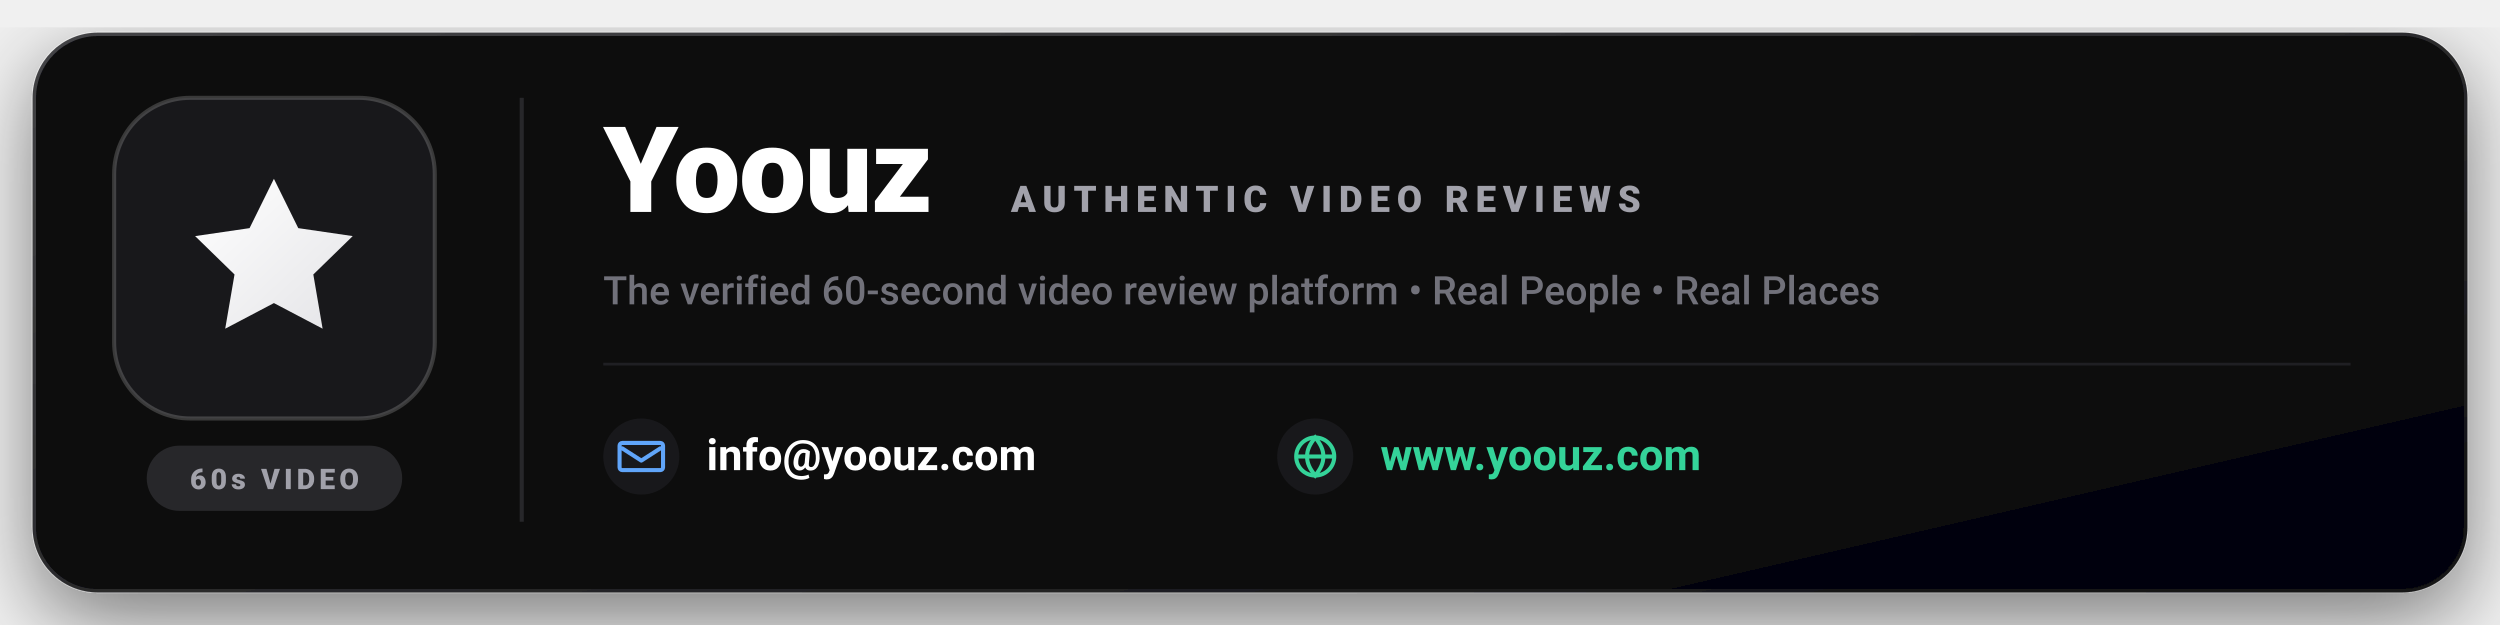
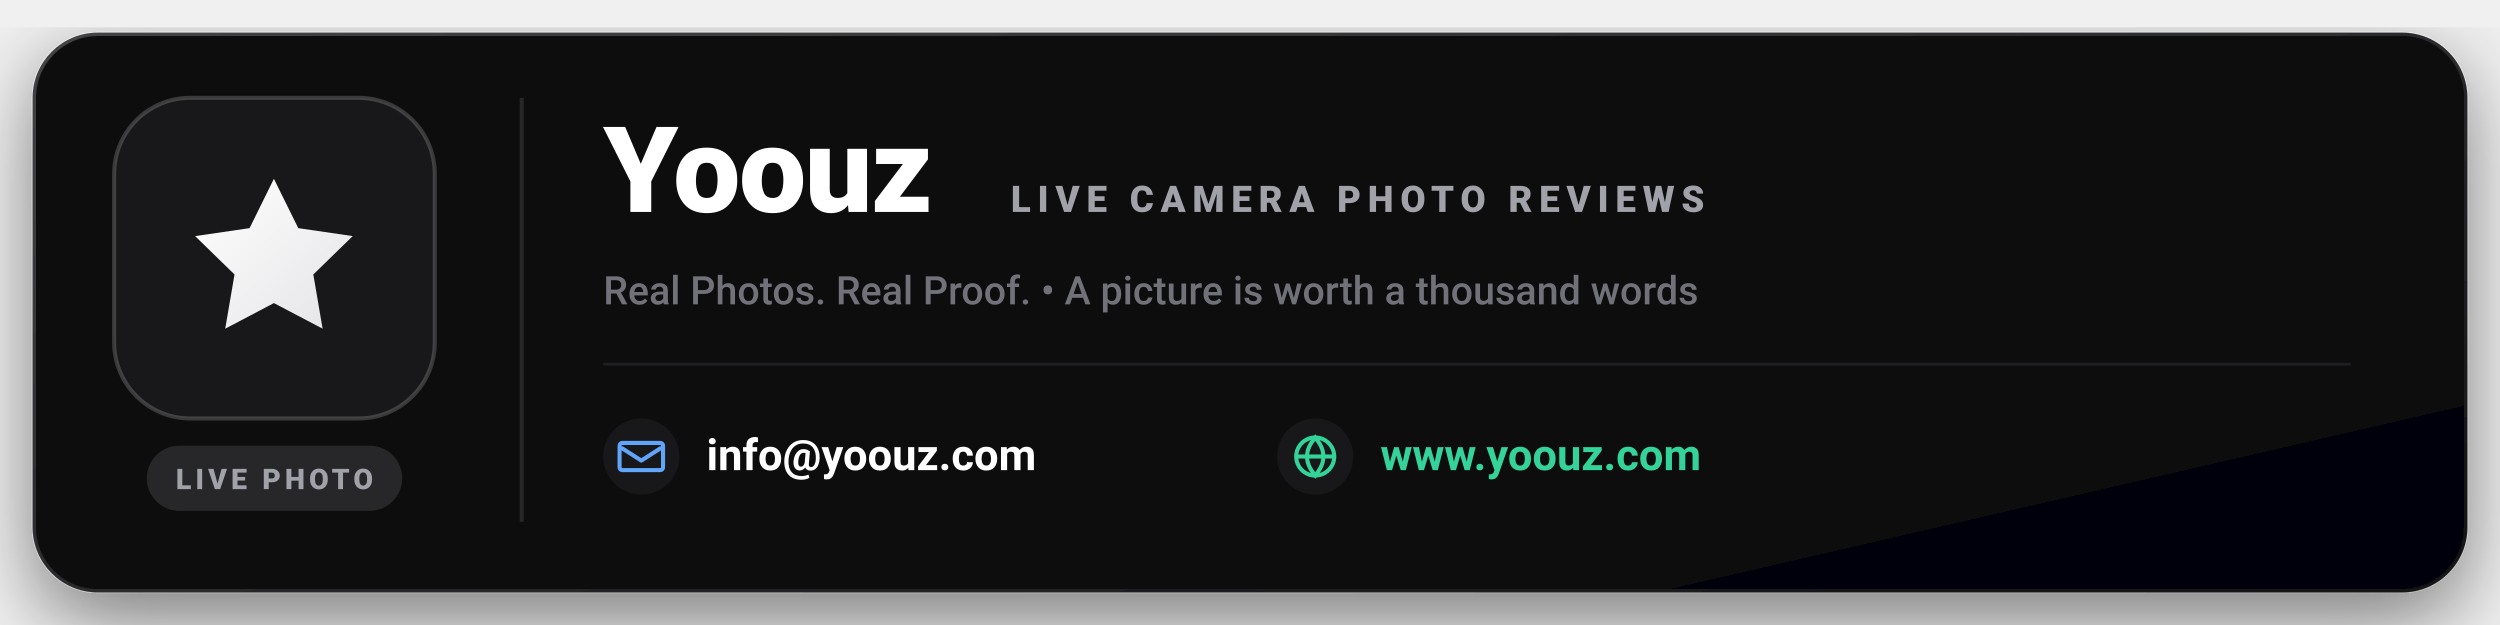
<svg xmlns="http://www.w3.org/2000/svg" width="920" height="230" viewBox="0 0 920 230" fill="none">
  <defs>
    <linearGradient id="cardBg" x1="0%" y1="0%" x2="100%" y2="100%">
      <stop offset="0%" stop-color="#0e0e11" />
      <stop offset="100%" stop-color="#050507" />
    </linearGradient>
    <linearGradient id="goldStar" x1="0%" y1="0%" x2="100%" y2="100%">
      <stop offset="0%" stop-color="#ffffff" />
      <stop offset="100%" stop-color="#e4e4e7" />
    </linearGradient>
    <linearGradient id="badgeBorder" x1="0%" y1="0%" x2="100%" y2="100%">
      <stop offset="0%" stop-color="rgba(255, 255, 255, 0.22)" />
      <stop offset="100%" stop-color="rgba(255, 255, 255, 0.05)" />
    </linearGradient>
    <filter id="cardShadow" x="-5%" y="-10%" width="110%" height="125%">
      <feDropShadow dx="0" dy="10" stdDeviation="16" flood-color="#000000" flood-opacity="0.5" />
    </filter>
  </defs>
  <g filter="url(#cardShadow)">
    <rect x="12" y="12" width="896" height="206" rx="24" fill="url(#cardBg)" />
    <rect x="12.5" y="12.5" width="895" height="205" rx="23.5" stroke="url(#badgeBorder)" stroke-width="1.5" />
  </g>
  <g transform="translate(42, 36)">
    <rect width="118" height="118" rx="28" fill="#18181b" />
    <rect width="118" height="118" rx="28" stroke="rgba(255,255,255,0.18)" stroke-width="1.5" />
    <g transform="translate(24, 24) scale(2.9)">
      <path d="M12 2l3.09 6.26L22 9.27l-5 4.87 1.18 6.88L12 17.77l-6.18 3.25L7 14.14 2 9.27l6.91-1.01L12 2z" fill="url(#goldStar)" />
    </g>
    <rect x="12" y="128" width="94" height="24" rx="12" fill="#27272a" />
-     <text x="59" y="144" font-family="-apple-system, BlinkMacSystemFont, 'Segoe UI', Roboto, sans-serif" font-size="10.5" font-weight="800" fill="#a1a1aa" text-anchor="middle" letter-spacing="1.5px">60s VIDEO</text>
+     <text x="59" y="144" font-family="-apple-system, BlinkMacSystemFont, 'Segoe UI', Roboto, sans-serif" font-size="10.5" font-weight="800" fill="#a1a1aa" text-anchor="middle" letter-spacing="1.5px">LIVE PHOTO</text>
  </g>
  <line x1="192" y1="36" x2="192" y2="192" stroke="#27272a" stroke-width="1.5" />
  <text x="222" y="78" font-family="-apple-system, BlinkMacSystemFont, 'Segoe UI', Roboto, sans-serif" font-size="44" font-weight="800" letter-spacing="-0.5px" fill="#ffffff">Yoouz</text>
-   <text x="372" y="78" font-family="-apple-system, BlinkMacSystemFont, 'Segoe UI', Roboto, sans-serif" font-size="13.5" font-weight="800" letter-spacing="2.5px" fill="#a1a1aa">AUTHENTIC VIDEO REVIEWS</text>
-   <text x="222" y="112" font-family="-apple-system, BlinkMacSystemFont, 'Segoe UI', Roboto, sans-serif" font-size="14.5" font-weight="500" fill="#71717a">The verified 60-second video review platform • Real People • Real Places</text>
+   <text x="372" y="78" font-family="-apple-system, BlinkMacSystemFont, 'Segoe UI', Roboto, sans-serif" font-size="13.5" font-weight="800" letter-spacing="2.5px" fill="#a1a1aa">LIVE CAMERA PHOTO REVIEWS</text>
+   <text x="222" y="112" font-family="-apple-system, BlinkMacSystemFont, 'Segoe UI', Roboto, sans-serif" font-size="14.5" font-weight="500" fill="#71717a">Real Photos. Real Proof. • A picture is worth a thousand words</text>
  <line x1="222" y1="134" x2="865" y2="134" stroke="#1f1f23" stroke-width="1" />
  <g transform="translate(222, 154)">
    <circle cx="14" cy="14" r="14" fill="#18181b" />
    <path d="M7 9h14a1 1 0 0 1 1 1v8a1 1 0 0 1-1 1H7a1 1 0 0 1-1-1v-8a1 1 0 0 1 1-1zm0 2l7 4.5 7-4.5" stroke="#60a5fa" stroke-width="1.5" fill="none" stroke-linecap="round" stroke-linejoin="round" />
    <text x="38" y="19" font-family="-apple-system, BlinkMacSystemFont, 'Segoe UI', Roboto, sans-serif" font-size="16" font-weight="700" fill="#ffffff">info@yoouz.com</text>
  </g>
  <g transform="translate(470, 154)">
    <circle cx="14" cy="14" r="14" fill="#18181b" />
    <circle cx="14" cy="14" r="7" stroke="#34d399" stroke-width="1.5" fill="none" />
    <path d="M7 14h14M14 7c2 2.5 3 4.5 3 7s-1 4.5-3 7c-2-2.5-3-4.5-3-7s1-4.5 3-7z" stroke="#34d399" stroke-width="1.5" fill="none" />
    <text x="38" y="19" font-family="-apple-system, BlinkMacSystemFont, 'Segoe UI', Roboto, sans-serif" font-size="16" font-weight="700" fill="#34d399">www.yoouz.com</text>
  </g>
</svg>
